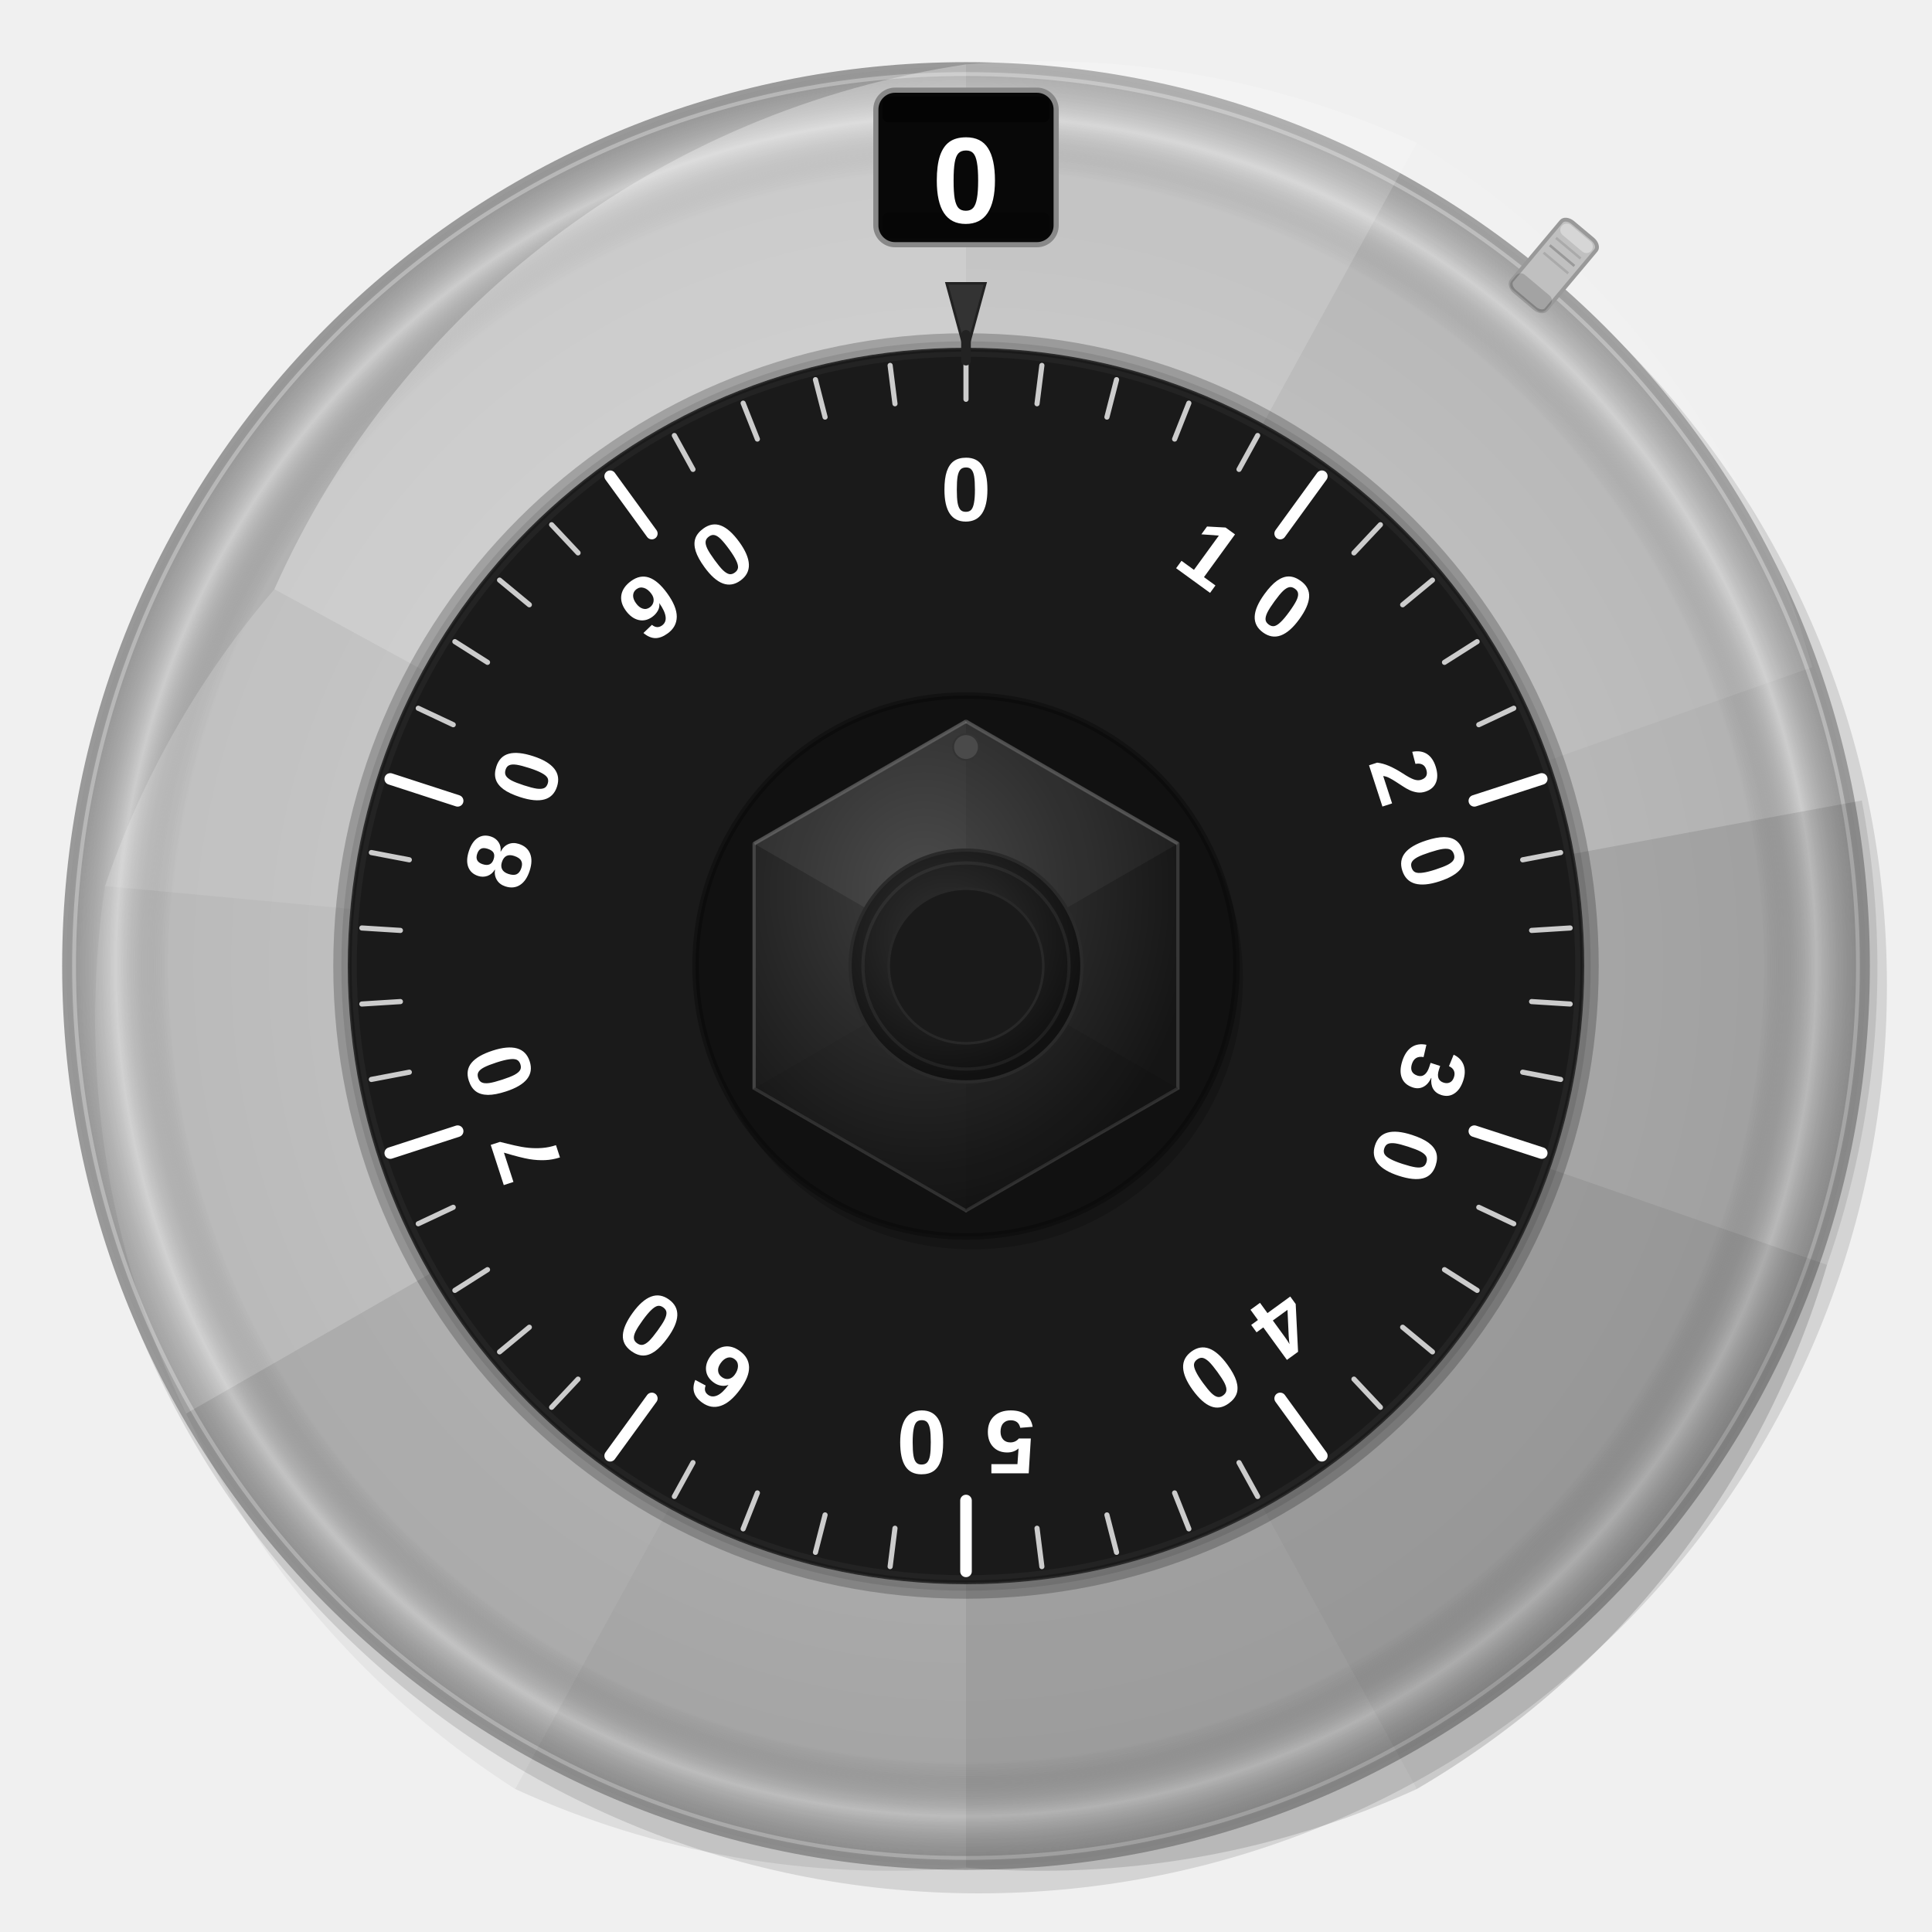
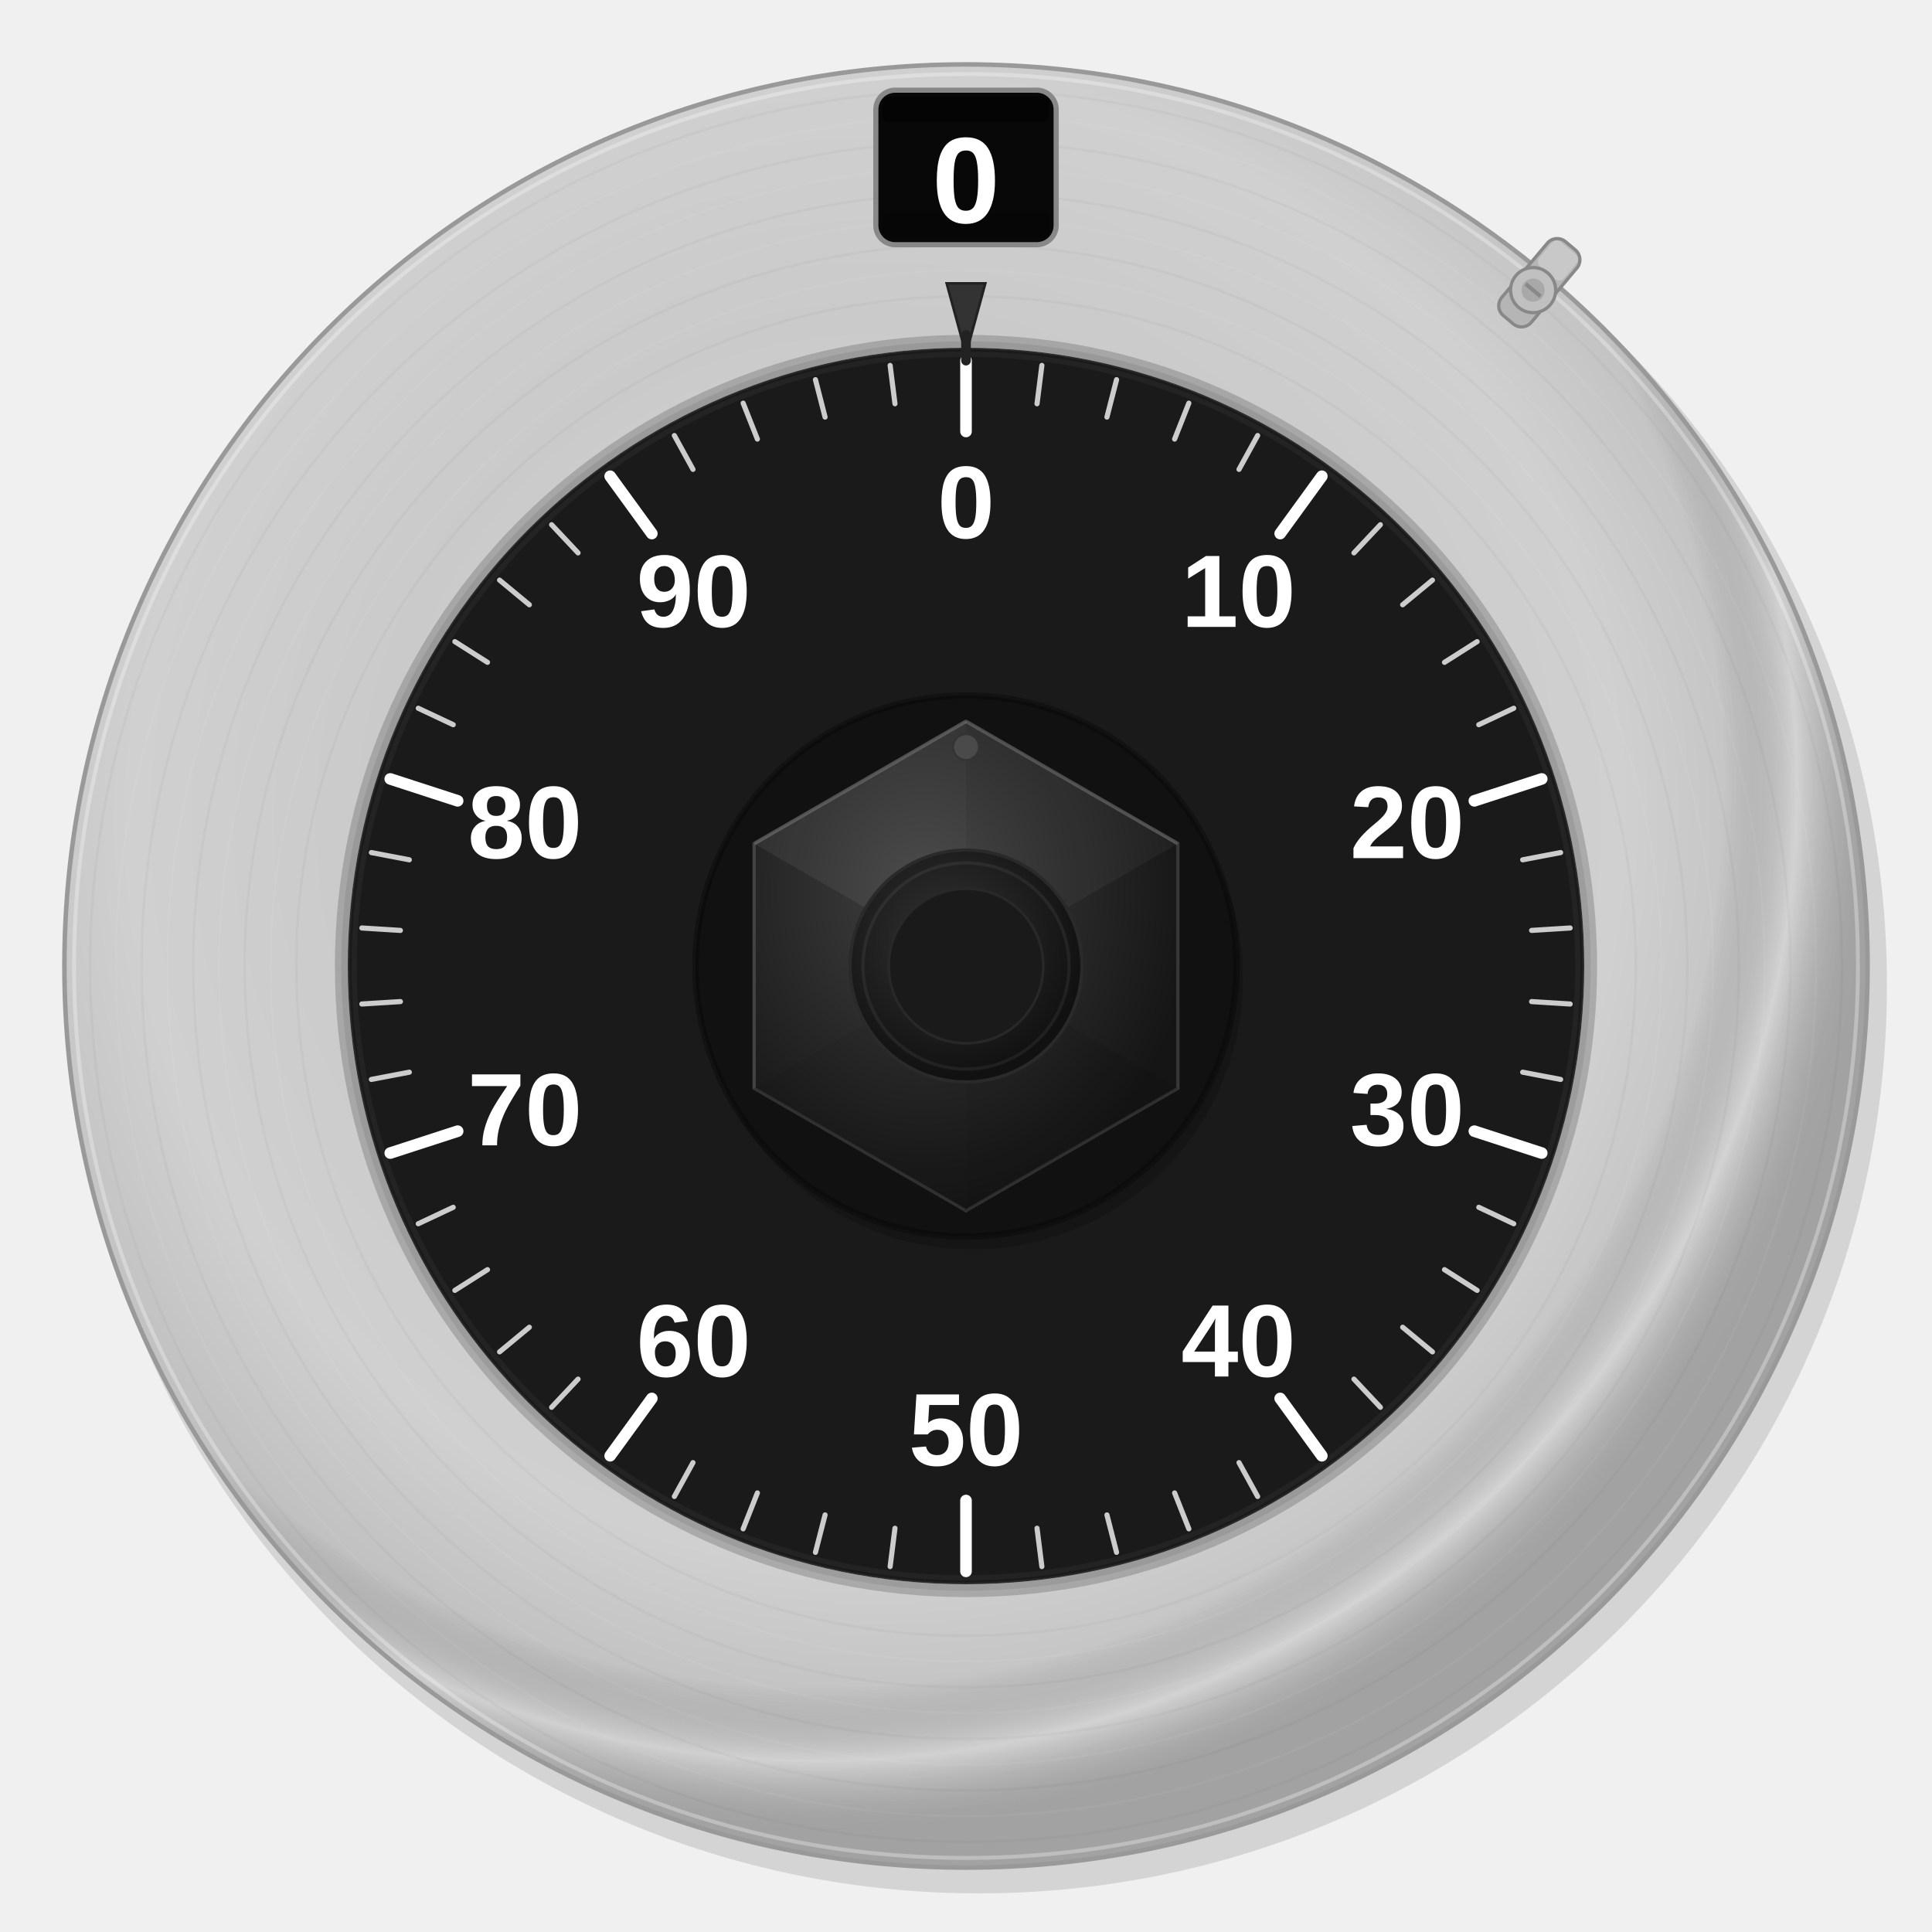
<svg xmlns="http://www.w3.org/2000/svg" viewBox="0 0 300 300" width="300" height="300">
  <defs>
-     <radialGradient id="vd-metal" cx="50%" cy="50%" r="50%">
-       <stop offset="0%" stop-color="#c8c8c8" />
-       <stop offset="100%" stop-color="#b0b0b0" />
+     <radialGradient id="vd-metal" cx="45%" cy="42%" r="55%">
+       <stop offset="0%" stop-color="#e2e2e2" />
+       <stop offset="25%" stop-color="#d6d6d6" />
+       <stop offset="50%" stop-color="#cacaca" />
+       <stop offset="75%" stop-color="#d0d0d0" />
+       <stop offset="100%" stop-color="#b8b8b8" />
    </radialGradient>
-     <radialGradient id="vd-bevel" cx="50%" cy="50%" r="50%">
-       <stop offset="88%" stop-color="transparent" />
-       <stop offset="94%" stop-color="rgba(255,255,255,0.35)" />
-       <stop offset="100%" stop-color="rgba(0,0,0,0.15)" />
-     </radialGradient>
-     <radialGradient id="vd-coneInner" cx="50%" cy="50%" r="50%">
-       <stop offset="58%" stop-color="rgba(0,0,0,0.08)" />
-       <stop offset="68%" stop-color="transparent" />
-       <stop offset="100%" stop-color="transparent" />
+     <radialGradient id="vd-bevel" cx="42%" cy="40%" r="58%">
+       <stop offset="86%" stop-color="transparent" />
+       <stop offset="93%" stop-color="rgba(255,255,255,0.3)" />
+       <stop offset="100%" stop-color="rgba(0,0,0,0.12)" />
    </radialGradient>
    <radialGradient id="vd-knob" cx="40%" cy="35%" r="65%">
      <stop offset="0%" stop-color="#404040" />
      <stop offset="50%" stop-color="#2a2a2a" />
      <stop offset="100%" stop-color="#151515" />
    </radialGradient>
    <radialGradient id="vd-cap" cx="42%" cy="38%" r="60%">
      <stop offset="0%" stop-color="#333" />
      <stop offset="100%" stop-color="#111" />
    </radialGradient>
    <mask id="vd-ringMask">
      <rect width="300" height="300" fill="white" />
      <circle cx="150" cy="150" r="96" fill="black" />
    </mask>
    <line id="vd-majTick" x1="150" y1="56" x2="150" y2="67" stroke="#ffffff" stroke-width="1.8" stroke-linecap="round" />
    <line id="vd-minTick" x1="150" y1="56" x2="150" y2="62" stroke="#cccccc" stroke-width="0.8" stroke-linecap="round" />
  </defs>
  <g id="GyratoryBlackDisk">
    <circle cx="150" cy="150" r="96" fill="#1a1a1a" />
    <circle cx="150" cy="150" r="96" fill="none" stroke="#2a2a2a" stroke-width="0.5" />
    <circle cx="150" cy="150" r="95" fill="none" stroke="rgba(255,255,255,0.04)" stroke-width="0.8" />
-     <use href="#vd-minTick" />
+     <use href="#vd-majTick" />
    <use href="#vd-majTick" transform="rotate(36,150,150)" />
    <use href="#vd-majTick" transform="rotate(72,150,150)" />
    <use href="#vd-majTick" transform="rotate(108,150,150)" />
    <use href="#vd-majTick" transform="rotate(144,150,150)" />
    <use href="#vd-majTick" transform="rotate(180,150,150)" />
    <use href="#vd-majTick" transform="rotate(216,150,150)" />
    <use href="#vd-majTick" transform="rotate(252,150,150)" />
    <use href="#vd-majTick" transform="rotate(288,150,150)" />
    <use href="#vd-majTick" transform="rotate(324,150,150)" />
    <use href="#vd-minTick" transform="rotate(7.2,150,150)" />
    <use href="#vd-minTick" transform="rotate(14.4,150,150)" />
    <use href="#vd-minTick" transform="rotate(21.6,150,150)" />
    <use href="#vd-minTick" transform="rotate(28.8,150,150)" />
    <use href="#vd-minTick" transform="rotate(43.2,150,150)" />
    <use href="#vd-minTick" transform="rotate(50.4,150,150)" />
    <use href="#vd-minTick" transform="rotate(57.6,150,150)" />
    <use href="#vd-minTick" transform="rotate(64.8,150,150)" />
    <use href="#vd-minTick" transform="rotate(79.2,150,150)" />
    <use href="#vd-minTick" transform="rotate(86.4,150,150)" />
    <use href="#vd-minTick" transform="rotate(93.6,150,150)" />
    <use href="#vd-minTick" transform="rotate(100.8,150,150)" />
    <use href="#vd-minTick" transform="rotate(115.2,150,150)" />
    <use href="#vd-minTick" transform="rotate(122.4,150,150)" />
    <use href="#vd-minTick" transform="rotate(129.6,150,150)" />
    <use href="#vd-minTick" transform="rotate(136.8,150,150)" />
    <use href="#vd-minTick" transform="rotate(151.2,150,150)" />
    <use href="#vd-minTick" transform="rotate(158.4,150,150)" />
    <use href="#vd-minTick" transform="rotate(165.6,150,150)" />
    <use href="#vd-minTick" transform="rotate(172.8,150,150)" />
    <use href="#vd-minTick" transform="rotate(187.2,150,150)" />
    <use href="#vd-minTick" transform="rotate(194.4,150,150)" />
    <use href="#vd-minTick" transform="rotate(201.6,150,150)" />
    <use href="#vd-minTick" transform="rotate(208.8,150,150)" />
    <use href="#vd-minTick" transform="rotate(223.2,150,150)" />
    <use href="#vd-minTick" transform="rotate(230.4,150,150)" />
    <use href="#vd-minTick" transform="rotate(237.6,150,150)" />
    <use href="#vd-minTick" transform="rotate(244.8,150,150)" />
    <use href="#vd-minTick" transform="rotate(259.2,150,150)" />
    <use href="#vd-minTick" transform="rotate(266.4,150,150)" />
    <use href="#vd-minTick" transform="rotate(273.6,150,150)" />
    <use href="#vd-minTick" transform="rotate(280.8,150,150)" />
    <use href="#vd-minTick" transform="rotate(295.2,150,150)" />
    <use href="#vd-minTick" transform="rotate(302.4,150,150)" />
    <use href="#vd-minTick" transform="rotate(309.6,150,150)" />
    <use href="#vd-minTick" transform="rotate(316.8,150,150)" />
    <use href="#vd-minTick" transform="rotate(331.2,150,150)" />
    <use href="#vd-minTick" transform="rotate(338.4,150,150)" />
    <use href="#vd-minTick" transform="rotate(345.6,150,150)" />
    <use href="#vd-minTick" transform="rotate(352.8,150,150)" />
-     <g font-family="'DIN Bold','Futura Bold','Futura','Univers 55','Helvetica Neue',Arial,sans-serif" font-weight="bold" font-size="14" fill="#ffffff" dominant-baseline="central">
-       <text x="150" y="76" text-anchor="middle">0</text>
-       <g transform="rotate(36,150,150)">
-         <text x="147" y="76" text-anchor="end">1</text>
-         <text x="153" y="76" text-anchor="start">0</text>
-       </g>
-       <g transform="rotate(72,150,150)">
-         <text x="147" y="76" text-anchor="end">2</text>
-         <text x="153" y="76" text-anchor="start">0</text>
-       </g>
-       <g transform="rotate(108,150,150)">
-         <text x="147" y="76" text-anchor="end">3</text>
-         <text x="153" y="76" text-anchor="start">0</text>
-       </g>
-       <g transform="rotate(144,150,150)">
-         <text x="147" y="76" text-anchor="end">4</text>
-         <text x="153" y="76" text-anchor="start">0</text>
-       </g>
-       <g transform="rotate(180,150,150)">
-         <text x="147" y="76" text-anchor="end">5</text>
-         <text x="153" y="76" text-anchor="start">0</text>
-       </g>
-       <g transform="rotate(216,150,150)">
-         <text x="147" y="76" text-anchor="end">6</text>
-         <text x="153" y="76" text-anchor="start">0</text>
-       </g>
-       <g transform="rotate(252,150,150)">
-         <text x="147" y="76" text-anchor="end">7</text>
-         <text x="153" y="76" text-anchor="start">0</text>
-       </g>
-       <g transform="rotate(288,150,150)">
-         <text x="147" y="76" text-anchor="end">8</text>
-         <text x="153" y="76" text-anchor="start">0</text>
-       </g>
-       <g transform="rotate(324,150,150)">
-         <text x="147" y="76" text-anchor="end">9</text>
-         <text x="153" y="76" text-anchor="start">0</text>
-       </g>
+     <g font-family="'DIN Bold','Futura Bold','Futura','Univers 55','Helvetica Neue',Arial,sans-serif" font-weight="bold" font-size="16" fill="#ffffff" text-anchor="middle" dominant-baseline="central">
+       <text x="150.0" y="78.0">0</text>
+       <text x="192.3" y="91.8">10</text>
+       <text x="218.5" y="127.7">20</text>
+       <text x="218.5" y="172.3">30</text>
+       <text x="192.3" y="208.2">40</text>
+       <text x="150.0" y="222.0">50</text>
+       <text x="107.7" y="208.2">60</text>
+       <text x="81.5" y="172.3">70</text>
+       <text x="81.5" y="127.7">80</text>
+       <text x="107.7" y="91.8">90</text>
    </g>
  </g>
  <g id="FixedSilverOuterDisk">
    <g mask="url(#vd-ringMask)">
      <circle cx="152" cy="153" r="141" fill="rgba(0,0,0,0.12)" />
      <circle cx="150" cy="150" r="140" fill="url(#vd-metal)" />
      <circle cx="150" cy="150" r="140" fill="url(#vd-bevel)" />
      <circle cx="150" cy="150" r="140" fill="none" stroke="#999" stroke-width="0.7" />
      <circle cx="150" cy="150" r="138.5" fill="none" stroke="rgba(255,255,255,0.3)" stroke-width="0.6" />
-       <path d="M150,150 L42.6,91.5 A140,140 0 0,1 150,10 Z" fill="white" opacity="0.32" />
-       <path d="M150,150 L16.3,137.6 A140,140 0 0,1 42.6,91.5 Z" fill="white" opacity="0.18" />
-       <path d="M150,150 L150,10 A140,140 0 0,1 220,22.2 Z" fill="white" opacity="0.22" />
-       <path d="M150,150 L220,22.2 A140,140 0 0,1 281.4,103.6 Z" fill="white" opacity="0.08" />
-       <path d="M150,150 L289.1,124.3 A140,140 0 0,1 283.7,196.4 Z" fill="black" opacity="0.10" />
-       <path d="M150,150 L283.7,196.4 A140,140 0 0,1 220,277.8 Z" fill="black" opacity="0.16" />
-       <path d="M150,150 L220,277.8 A140,140 0 0,1 150,290 Z" fill="black" opacity="0.13" />
-       <path d="M150,150 L150,290 A140,140 0 0,1 80,277.8 Z" fill="black" opacity="0.08" />
-       <path d="M150,150 L80,277.8 A140,140 0 0,1 28.9,219.5 Z" fill="black" opacity="0.05" />
-       <path d="M150,150 L28.9,219.5 A140,140 0 0,1 16.3,137.6 Z" fill="white" opacity="0.10" />
-       <circle cx="150" cy="150" r="140" fill="url(#vd-coneInner)" />
-       <circle cx="150" cy="150" r="97" fill="none" stroke="rgba(0,0,0,0.22)" stroke-width="2.5" />
-       <circle cx="150" cy="150" r="96.5" fill="none" stroke="rgba(0,0,0,0.10)" stroke-width="1" />
+       <circle cx="150" cy="150" r="136" fill="none" stroke="rgba(0,0,0,0.03)" stroke-width="0.4" />
+       <circle cx="150" cy="150" r="132" fill="none" stroke="rgba(255,255,255,0.05)" stroke-width="0.3" />
+       <circle cx="150" cy="150" r="128" fill="none" stroke="rgba(0,0,0,0.03)" stroke-width="0.4" />
+       <circle cx="150" cy="150" r="124" fill="none" stroke="rgba(255,255,255,0.05)" stroke-width="0.3" />
+       <circle cx="150" cy="150" r="120" fill="none" stroke="rgba(0,0,0,0.03)" stroke-width="0.4" />
+       <circle cx="150" cy="150" r="116" fill="none" stroke="rgba(255,255,255,0.05)" stroke-width="0.3" />
+       <circle cx="150" cy="150" r="112" fill="none" stroke="rgba(0,0,0,0.03)" stroke-width="0.4" />
+       <circle cx="150" cy="150" r="108" fill="none" stroke="rgba(255,255,255,0.05)" stroke-width="0.3" />
+       <circle cx="150" cy="150" r="104" fill="none" stroke="rgba(0,0,0,0.03)" stroke-width="0.4" />
+       <circle cx="150" cy="150" r="97" fill="none" stroke="rgba(0,0,0,0.18)" stroke-width="2" />
+       <circle cx="150" cy="150" r="96.5" fill="none" stroke="rgba(0,0,0,0.08)" stroke-width="1" />
    </g>
    <rect x="136" y="14" width="28" height="24" rx="3" ry="3" fill="#080808" stroke="#888" stroke-width="0.8" />
    <rect x="137" y="15" width="26" height="4" rx="1" fill="rgba(0,0,0,0.5)" />
    <rect x="137" y="33" width="26" height="4" rx="1" fill="rgba(0,0,0,0.3)" />
    <text id="counterDigit" x="150" y="28" text-anchor="middle" dominant-baseline="central" font-family="'DIN Bold','Futura Bold','Futura','Helvetica Neue',Arial,sans-serif" font-size="19" font-weight="bold" fill="#ffffff">0</text>
    <polygon points="150,55 147,44 153,44" fill="#333" stroke="#222" stroke-width="0.4" />
    <line x1="150" y1="52" x2="150" y2="56" stroke="#222" stroke-width="1.5" stroke-linecap="round" />
  </g>
  <g id="ClickableBrakeLever">
    <g transform="rotate(40,150,150)">
-       <rect x="146.5" y="1" width="7" height="14" rx="1.5" ry="1" fill="#c0c0c0" stroke="#999" stroke-width="0.6" />
-       <rect x="147" y="1.5" width="6" height="2" rx="1" fill="rgba(255,255,255,0.35)" />
-       <line x1="147.5" y1="4.5" x2="152.5" y2="4.5" stroke="#aaa" stroke-width="0.4" />
-       <line x1="147.5" y1="6" x2="152.5" y2="6" stroke="#999" stroke-width="0.4" />
-       <line x1="147.5" y1="7.5" x2="152.5" y2="7.5" stroke="#aaa" stroke-width="0.4" />
-       <rect x="146.5" y="12" width="7" height="3" rx="1" fill="rgba(0,0,0,0.15)" />
+       <rect x="147" y="4" width="6" height="15" rx="2" ry="2" fill="#b5b5b5" stroke="#888" stroke-width="0.5" />
+       <rect x="147.5" y="4.5" width="5" height="5" rx="1" fill="#c8c8c8" />
+       <circle cx="150" cy="13" r="3.5" fill="#c0c0c0" stroke="#888" stroke-width="0.5" />
+       <circle cx="150" cy="13" r="1.8" fill="#a8a8a8" />
+       <line x1="148.5" y1="13" x2="151.5" y2="13" stroke="#888" stroke-width="0.6" />
    </g>
  </g>
  <g id="CentralHexKnob">
    <circle cx="151" cy="152" r="42" fill="rgba(0,0,0,0.2)" />
    <circle cx="150" cy="150" r="42" fill="#111" />
    <circle cx="150" cy="150" r="42" fill="none" stroke="rgba(0,0,0,0.3)" stroke-width="1" />
    <polygon points="150,112 182.9,131 182.9,169 150,188 117.1,169 117.1,131" fill="url(#vd-knob)" stroke="#3a3a3a" stroke-width="0.5" />
    <polygon points="150,112 117.1,131 150,150" fill="rgba(255,255,255,0.06)" />
    <polygon points="150,112 182.9,131 150,150" fill="rgba(255,255,255,0.04)" />
    <polygon points="117.1,169 150,188 150,150" fill="rgba(0,0,0,0.06)" />
    <polygon points="182.9,169 150,188 150,150" fill="rgba(0,0,0,0.1)" />
    <line x1="117.1" y1="131" x2="150" y2="112" stroke="rgba(255,255,255,0.12)" stroke-width="0.6" />
    <line x1="150" y1="112" x2="182.9" y2="131" stroke="rgba(255,255,255,0.1)" stroke-width="0.6" />
    <line x1="182.9" y1="169" x2="150" y2="188" stroke="rgba(0,0,0,0.15)" stroke-width="0.6" />
    <line x1="150" y1="188" x2="117.1" y2="169" stroke="rgba(0,0,0,0.15)" stroke-width="0.6" />
    <line x1="182.9" y1="131" x2="182.9" y2="169" stroke="rgba(0,0,0,0.05)" stroke-width="0.5" />
    <line x1="117.1" y1="131" x2="117.1" y2="169" stroke="rgba(255,255,255,0.05)" stroke-width="0.5" />
    <circle cx="150" cy="150" r="18" fill="url(#vd-cap)" stroke="#2a2a2a" stroke-width="0.5" />
    <circle cx="150" cy="150" r="16" fill="none" stroke="rgba(255,255,255,0.06)" stroke-width="0.5" />
    <circle cx="150" cy="150" r="12" fill="#1a1a1a" stroke="#282828" stroke-width="0.4" />
    <circle cx="150" cy="116" r="2" fill="#4a4a4a" stroke="#333" stroke-width="0.3" />
  </g>
</svg>
